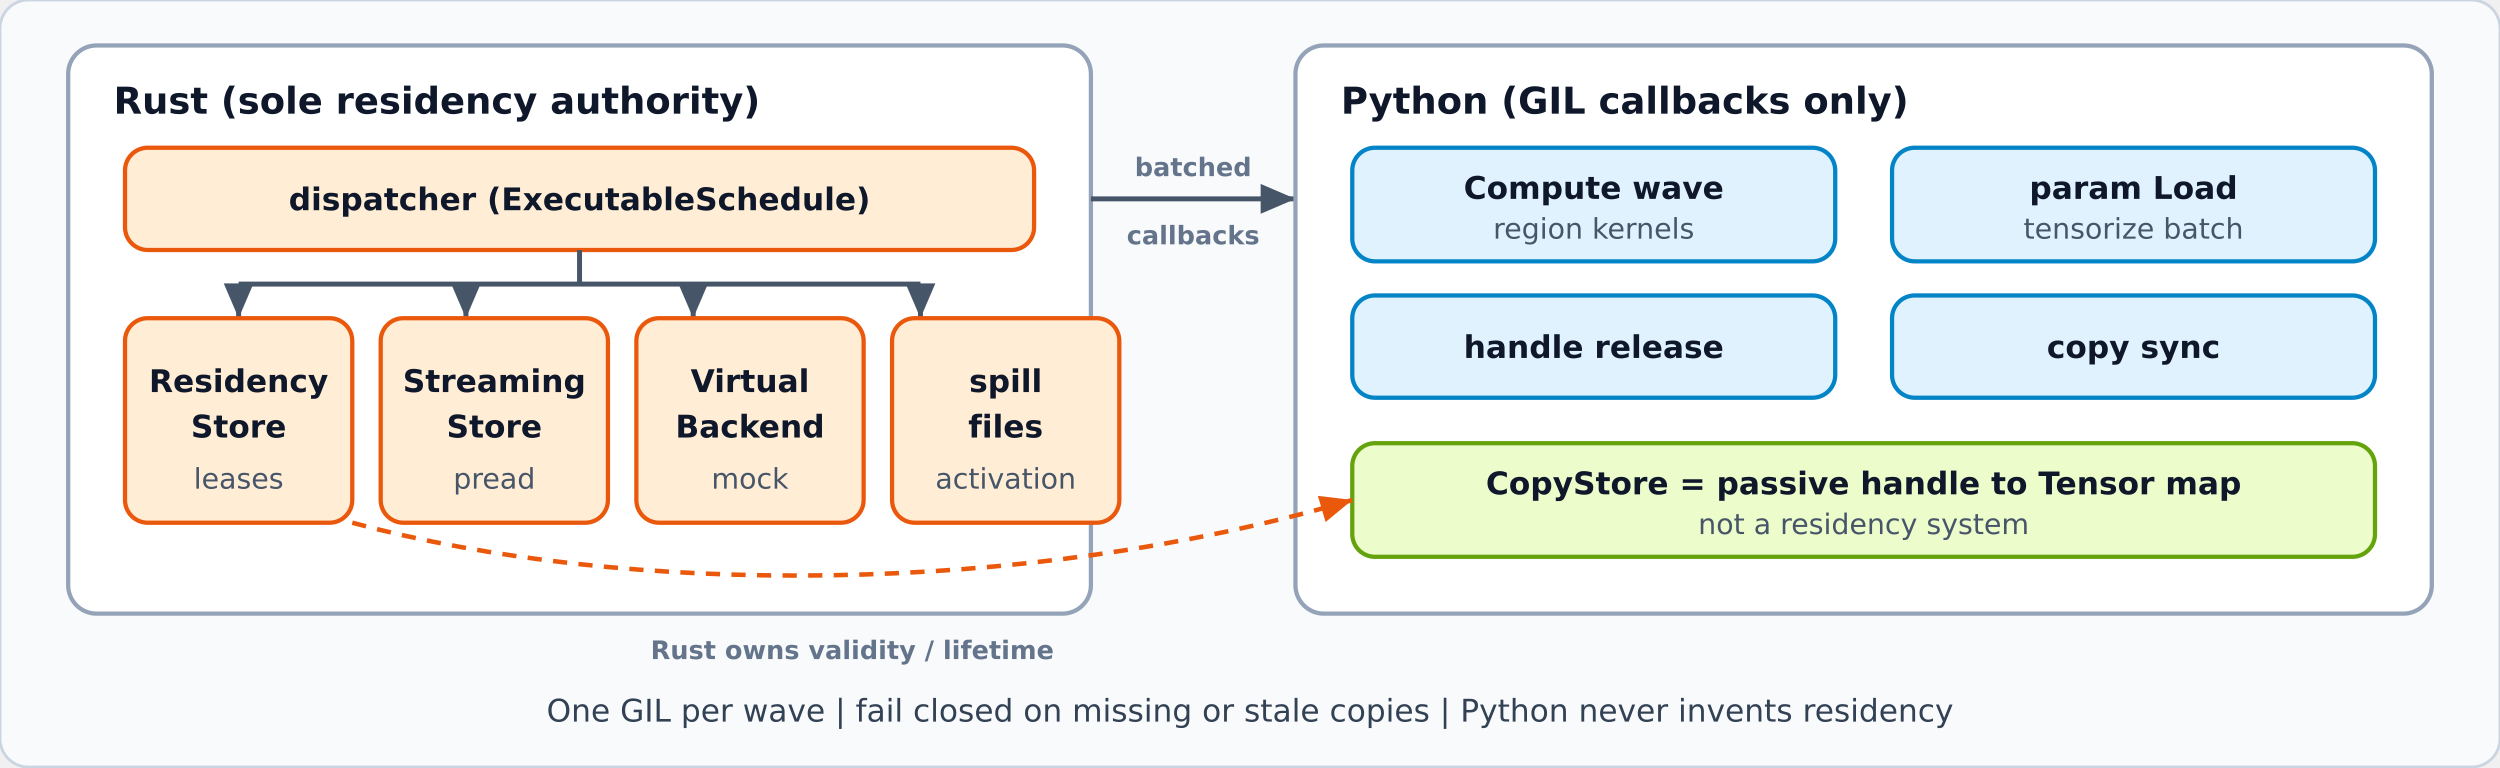
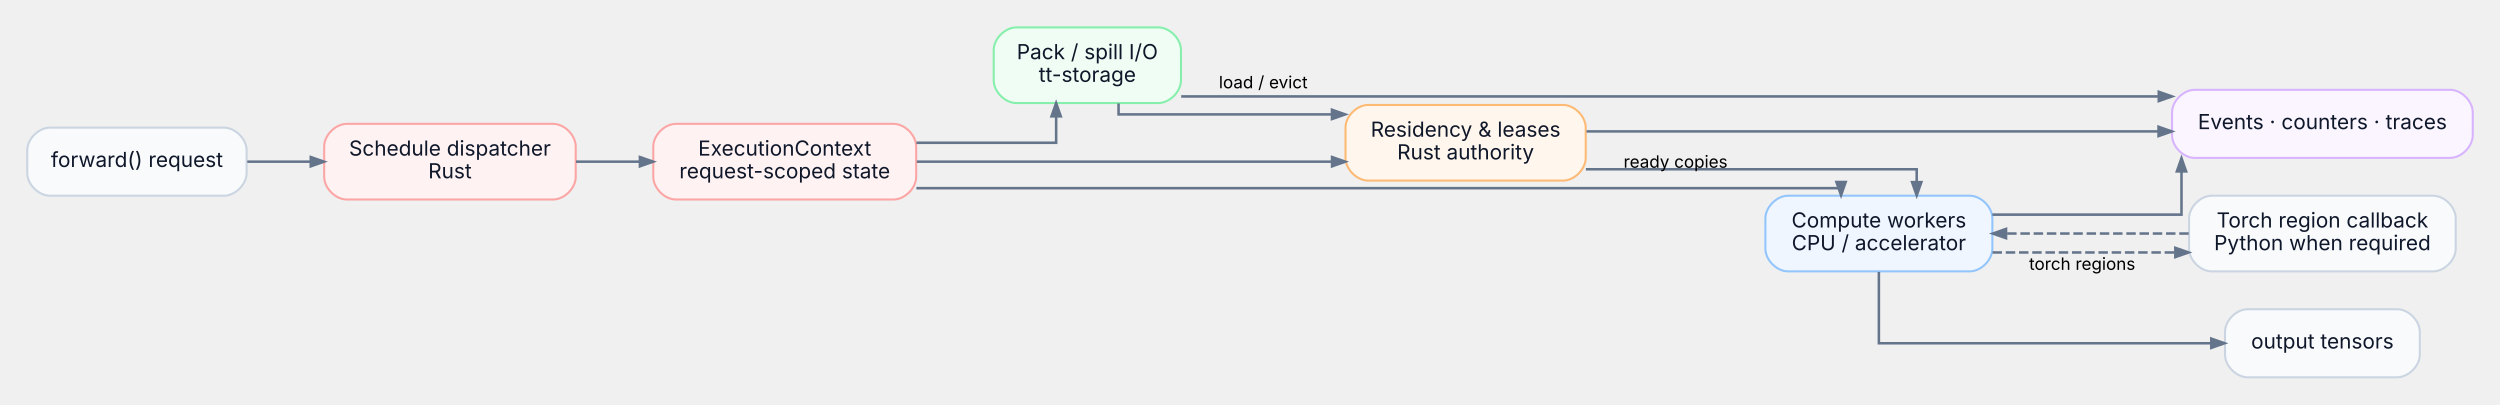
- <svg xmlns="http://www.w3.org/2000/svg" width="880" height="270" viewBox="0 0 880 270" role="img" aria-label="TensorTorrent runtime: Rust authority and Python callbacks">
-   <defs>
-     <style type="text/css">
-       .frame { fill: #f8fafc; stroke: #cbd5e1; stroke-width: 1; }
-       .panel { fill: #ffffff; stroke: #94a3b8; stroke-width: 1.5; }
-       .rust { fill: #ffedd5; stroke: #ea580c; stroke-width: 1.5; }
-       .py { fill: #e0f2fe; stroke: #0284c7; stroke-width: 1.5; }
-       .bag { fill: #ecfccb; stroke: #65a30d; stroke-width: 1.5; }
-       .title { font: 700 13px DejaVu Sans, sans-serif; fill: #0f172a; }
-       .item { font: 600 11px DejaVu Sans, sans-serif; fill: #0f172a; text-anchor: middle; }
-       .sub { font: 500 10px DejaVu Sans, sans-serif; fill: #475569; text-anchor: middle; }
-       .lbl { font: 600 9px DejaVu Sans, sans-serif; fill: #64748b; text-anchor: middle; }
-       .note { font: 500 11px DejaVu Sans, sans-serif; fill: #334155; text-anchor: middle; }
-       .edge { stroke: #475569; stroke-width: 1.75; fill: none; marker-end: url(#arrow); }
-       .rail { stroke: #475569; stroke-width: 1.75; fill: none; }
-       .auth { stroke: #ea580c; stroke-width: 1.6; stroke-dasharray: 5 4; fill: none; marker-end: url(#arrowOrange); }
-     </style>
-     <marker id="arrow" markerWidth="8" markerHeight="8" refX="7" refY="3" orient="auto">
-       <path d="M0,0 L7,3 L0,6 Z" fill="#475569" />
-     </marker>
-     <marker id="arrowOrange" markerWidth="8" markerHeight="8" refX="7" refY="3" orient="auto">
-       <path d="M0,0 L7,3 L0,6 Z" fill="#ea580c" />
-     </marker>
-   </defs>
-   <rect width="880" height="270" rx="10" class="frame" />
-   <rect x="24" y="16" width="360" height="200" rx="10" class="panel" />
-   <text x="40" y="40" class="title">Rust (sole residency authority)</text>
-   <rect x="44" y="52" width="320" height="36" rx="8" class="rust" />
-   <text x="204" y="74" class="item">dispatcher  (ExecutableSchedule)</text>
-   <path class="rail" d="M204 88 V100" />
-   <path class="rail" d="M84 100 H324" />
-   <path class="edge" d="M84 100 V112" />
-   <path class="edge" d="M164 100 V112" />
-   <path class="edge" d="M244 100 V112" />
-   <path class="edge" d="M324 100 V112" />
-   <rect x="44" y="112" width="80" height="72" rx="8" class="rust" />
-   <text x="84" y="138" class="item">Residency</text>
-   <text x="84" y="154" class="item">Store</text>
-   <text x="84" y="172" class="sub">leases</text>
-   <rect x="134" y="112" width="80" height="72" rx="8" class="rust" />
-   <text x="174" y="138" class="item">Streaming</text>
-   <text x="174" y="154" class="item">Store</text>
-   <text x="174" y="172" class="sub">pread</text>
-   <rect x="224" y="112" width="80" height="72" rx="8" class="rust" />
-   <text x="264" y="138" class="item">Virtual</text>
-   <text x="264" y="154" class="item">Backend</text>
-   <text x="264" y="172" class="sub">mock</text>
-   <rect x="314" y="112" width="80" height="72" rx="8" class="rust" />
-   <text x="354" y="138" class="item">spill</text>
-   <text x="354" y="154" class="item">files</text>
-   <text x="354" y="172" class="sub">activation</text>
-   <path class="edge" d="M384 70 H456" />
-   <text x="420" y="62" class="lbl">batched</text>
-   <text x="420" y="86" class="lbl">callbacks</text>
-   <rect x="456" y="16" width="400" height="200" rx="10" class="panel" />
-   <text x="472" y="40" class="title">Python (GIL callbacks only)</text>
-   <rect x="476" y="52" width="170" height="40" rx="8" class="py" />
-   <text x="561" y="70" class="item">Compute wave</text>
-   <text x="561" y="84" class="sub">region kernels</text>
-   <rect x="666" y="52" width="170" height="40" rx="8" class="py" />
-   <text x="751" y="70" class="item">param Load</text>
-   <text x="751" y="84" class="sub">tensorize batch</text>
-   <rect x="476" y="104" width="170" height="36" rx="8" class="py" />
-   <text x="561" y="126" class="item">handle release</text>
-   <rect x="666" y="104" width="170" height="36" rx="8" class="py" />
-   <text x="751" y="126" class="item">copy sync</text>
-   <rect x="476" y="156" width="360" height="40" rx="8" class="bag" />
-   <text x="656" y="174" class="item">CopyStore = passive handle to Tensor map</text>
-   <text x="656" y="188" class="sub">not a residency system</text>
-   <path class="auth" d="M124 184 C220 210 360 210 476 176" />
-   <text x="300" y="232" class="lbl">Rust owns validity / lifetime</text>
-   <text x="440" y="254" class="note">One GIL per wave | fail closed on missing or stale copies | Python never invents residency</text>
+ <svg xmlns="http://www.w3.org/2000/svg" width="1322pt" height="214pt" viewBox="0.00 0.00 1321.80 213.80">
+   <g id="graph0" class="graph" transform="scale(1 1) rotate(0) translate(14.4 199.4)">
+     <g id="node1" class="node">
+       <path fill="#f8fafc" stroke="#cbd5e1" stroke-width="1.1" d="M104,-132C104,-132 12,-132 12,-132 6,-132 0,-126 0,-120 0,-120 0,-108 0,-108 0,-102 6,-96 12,-96 12,-96 104,-96 104,-96 110,-96 116,-102 116,-108 116,-108 116,-120 116,-120 116,-126 110,-132 104,-132" />
+       <text text-anchor="middle" x="58" y="-111.2" font-family="Inter" font-size="11.00" fill="#0f172a">forward() request</text>
+     </g>
+     <g id="node2" class="node">
+       <path fill="#fef2f2" stroke="#fca5a5" stroke-width="1.1" d="M278,-134C278,-134 169,-134 169,-134 163,-134 157,-128 157,-122 157,-122 157,-106 157,-106 157,-100 163,-94 169,-94 169,-94 278,-94 278,-94 284,-94 290,-100 290,-106 290,-106 290,-122 290,-122 290,-128 284,-134 278,-134" />
+       <text text-anchor="middle" x="223.5" y="-117.2" font-family="Inter" font-size="11.00" fill="#0f172a">Schedule dispatcher</text>
+       <text text-anchor="middle" x="223.5" y="-105.2" font-family="Inter" font-size="11.00" fill="#0f172a">Rust</text>
+     </g>
+     <g id="edge1" class="edge">
+       <path fill="none" stroke="#64748b" stroke-width="1.35" d="M116.35,-114C116.35,-114 149.92,-114 149.92,-114" />
+       <polygon fill="#64748b" stroke="#64748b" stroke-width="1.35" points="149.92,-116.45 156.92,-114 149.92,-111.55 149.92,-116.45" />
+     </g>
+     <g id="node3" class="node">
+       <path fill="#fef2f2" stroke="#fca5a5" stroke-width="1.1" d="M458,-134C458,-134 343,-134 343,-134 337,-134 331,-128 331,-122 331,-122 331,-106 331,-106 331,-100 337,-94 343,-94 343,-94 458,-94 458,-94 464,-94 470,-100 470,-106 470,-106 470,-122 470,-122 470,-128 464,-134 458,-134" />
+       <text text-anchor="middle" x="400.5" y="-117.2" font-family="Inter" font-size="11.00" fill="#0f172a">ExecutionContext</text>
+       <text text-anchor="middle" x="400.5" y="-105.2" font-family="Inter" font-size="11.00" fill="#0f172a">request-scoped state</text>
+     </g>
+     <g id="edge2" class="edge">
+       <path fill="none" stroke="#64748b" stroke-width="1.35" d="M290.16,-114C290.16,-114 323.95,-114 323.95,-114" />
+       <polygon fill="#64748b" stroke="#64748b" stroke-width="1.35" points="323.95,-116.45 330.95,-114 323.95,-111.55 323.95,-116.45" />
+     </g>
+     <g id="node4" class="node">
+       <path fill="#fff7ed" stroke="#fdba74" stroke-width="1.1" d="M812,-144C812,-144 709,-144 709,-144 703,-144 697,-138 697,-132 697,-132 697,-116 697,-116 697,-110 703,-104 709,-104 709,-104 812,-104 812,-104 818,-104 824,-110 824,-116 824,-116 824,-132 824,-132 824,-138 818,-144 812,-144" />
+       <text text-anchor="middle" x="760.5" y="-127.2" font-family="Inter" font-size="11.00" fill="#0f172a">Residency &amp; leases</text>
+       <text text-anchor="middle" x="760.5" y="-115.2" font-family="Inter" font-size="11.00" fill="#0f172a">Rust authority</text>
+     </g>
+     <g id="edge3" class="edge">
+       <path fill="none" stroke="#64748b" stroke-width="1.35" d="M470.34,-114C470.34,-114 689.89,-114 689.89,-114" />
+       <polygon fill="#64748b" stroke="#64748b" stroke-width="1.35" points="689.89,-116.45 696.89,-114 689.89,-111.55 689.89,-116.45" />
+     </g>
+     <g id="node5" class="node">
+       <path fill="#f0fdf4" stroke="#86efac" stroke-width="1.1" d="M598,-185C598,-185 523,-185 523,-185 517,-185 511,-179 511,-173 511,-173 511,-157 511,-157 511,-151 517,-145 523,-145 523,-145 598,-145 598,-145 604,-145 610,-151 610,-157 610,-157 610,-173 610,-173 610,-179 604,-185 598,-185" />
+       <text text-anchor="middle" x="560.5" y="-168.2" font-family="Inter" font-size="11.00" fill="#0f172a">Pack / spill I/O</text>
+       <text text-anchor="middle" x="560.5" y="-156.2" font-family="Inter" font-size="11.00" fill="#0f172a">tt-storage</text>
+     </g>
+     <g id="edge4" class="edge">
+       <path fill="none" stroke="#64748b" stroke-width="1.35" d="M470.15,-124C506.71,-124 544,-124 544,-124 544,-124 544,-137.98 544,-137.98" />
+       <polygon fill="#64748b" stroke="#64748b" stroke-width="1.35" points="541.55,-137.98 544,-144.98 546.45,-137.98 541.55,-137.98" />
+     </g>
+     <g id="node6" class="node">
+       <path fill="#eff6ff" stroke="#93c5fd" stroke-width="1.1" d="M1027,-96C1027,-96 931,-96 931,-96 925,-96 919,-90 919,-84 919,-84 919,-68 919,-68 919,-62 925,-56 931,-56 931,-56 1027,-56 1027,-56 1033,-56 1039,-62 1039,-68 1039,-68 1039,-84 1039,-84 1039,-90 1033,-96 1027,-96" />
+       <text text-anchor="middle" x="979" y="-79.2" font-family="Inter" font-size="11.00" fill="#0f172a">Compute workers</text>
+       <text text-anchor="middle" x="979" y="-67.2" font-family="Inter" font-size="11.00" fill="#0f172a">CPU / accelerator</text>
+     </g>
+     <g id="edge5" class="edge">
+       <path fill="none" stroke="#64748b" stroke-width="1.35" d="M470.11,-100C619.82,-100 959,-100 959,-100 959,-100 959,-99.62 959,-99.62" />
+       <polygon fill="#64748b" stroke="#64748b" stroke-width="1.35" points="961.45,-103.25 959,-96.25 956.55,-103.25 961.45,-103.25" />
+     </g>
+     <g id="edge8" class="edge">
+       <path fill="none" stroke="#64748b" stroke-width="1.35" d="M824.1,-110C894.75,-110 999,-110 999,-110 999,-110 999,-103.17 999,-103.17" />
+       <polygon fill="#64748b" stroke="#64748b" stroke-width="1.35" points="1001.45,-103.17 999,-96.17 996.55,-103.17 1001.45,-103.17" />
+       <text text-anchor="middle" x="871.5" y="-110.8" font-family="Inter" font-size="9.00">ready copies</text>
+     </g>
+     <g id="node8" class="node">
+       <path fill="#faf5ff" stroke="#d8b4fe" stroke-width="1.1" d="M1281,-152C1281,-152 1146,-152 1146,-152 1140,-152 1134,-146 1134,-140 1134,-140 1134,-128 1134,-128 1134,-122 1140,-116 1146,-116 1146,-116 1281,-116 1281,-116 1287,-116 1293,-122 1293,-128 1293,-128 1293,-140 1293,-140 1293,-146 1287,-152 1281,-152" />
+       <text text-anchor="middle" x="1213.5" y="-131.2" font-family="Inter" font-size="11.00" fill="#0f172a">Events · counters · traces</text>
+     </g>
+     <g id="edge11" class="edge">
+       <path fill="none" stroke="#64748b" stroke-width="1.35" d="M824.44,-130C824.44,-130 1126.87,-130 1126.87,-130" />
+       <polygon fill="#64748b" stroke="#64748b" stroke-width="1.35" points="1126.87,-132.45 1133.87,-130 1126.87,-127.55 1126.87,-132.45" />
+     </g>
+     <g id="edge9" class="edge">
+       <path fill="none" stroke="#64748b" stroke-width="1.35" d="M577,-144.77C577,-141.41 577,-139 577,-139 577,-139 689.84,-139 689.84,-139" />
+       <polygon fill="#64748b" stroke="#64748b" stroke-width="1.35" points="689.84,-141.45 696.84,-139 689.84,-136.55 689.84,-141.45" />
+       <text text-anchor="middle" x="653.5" y="-152.8" font-family="Inter" font-size="9.00">load / evict</text>
+     </g>
+     <g id="edge12" class="edge">
+       <path fill="none" stroke="#64748b" stroke-width="1.35" d="M610.12,-148.5C610.12,-148.5 1126.99,-148.5 1126.99,-148.5" />
+       <polygon fill="#64748b" stroke="#64748b" stroke-width="1.35" points="1126.99,-150.95 1133.99,-148.5 1126.99,-146.05 1126.99,-150.95" />
+     </g>
+     <g id="node7" class="node">
+       <path fill="#f8fafc" stroke="#cbd5e1" stroke-width="1.1" d="M1272,-96C1272,-96 1155,-96 1155,-96 1149,-96 1143,-90 1143,-84 1143,-84 1143,-68 1143,-68 1143,-62 1149,-56 1155,-56 1155,-56 1272,-56 1272,-56 1278,-56 1284,-62 1284,-68 1284,-68 1284,-84 1284,-84 1284,-90 1278,-96 1272,-96" />
+       <text text-anchor="middle" x="1213.5" y="-79.2" font-family="Inter" font-size="11.00" fill="#0f172a">Torch region callback</text>
+       <text text-anchor="middle" x="1213.5" y="-67.2" font-family="Inter" font-size="11.00" fill="#0f172a">Python when required</text>
+     </g>
+     <g id="edge6" class="edge">
+       <path fill="none" stroke="#64748b" stroke-width="1.35" stroke-dasharray="5,2" d="M1039.09,-66C1039.09,-66 1135.74,-66 1135.74,-66" />
+       <polygon fill="#64748b" stroke="#64748b" stroke-width="1.35" points="1135.74,-68.45 1142.74,-66 1135.74,-63.55 1135.74,-68.45" />
+       <text text-anchor="middle" x="1086.5" y="-56.8" font-family="Inter" font-size="9.00">torch regions</text>
+     </g>
+     <g id="edge10" class="edge">
+       <path fill="none" stroke="#64748b" stroke-width="1.35" d="M1039.03,-86C1084.43,-86 1139,-86 1139,-86 1139,-86 1139,-108.85 1139,-108.85" />
+       <polygon fill="#64748b" stroke="#64748b" stroke-width="1.35" points="1136.55,-108.85 1139,-115.85 1141.45,-108.85 1136.55,-108.85" />
+     </g>
+     <g id="node9" class="node">
+       <path fill="#f8fafc" stroke="#cbd5e1" stroke-width="1.1" d="M1253,-36C1253,-36 1174,-36 1174,-36 1168,-36 1162,-30 1162,-24 1162,-24 1162,-12 1162,-12 1162,-6 1168,0 1174,0 1174,0 1253,0 1253,0 1259,0 1265,-6 1265,-12 1265,-12 1265,-24 1265,-24 1265,-30 1259,-36 1253,-36" />
+       <text text-anchor="middle" x="1213.5" y="-15.2" font-family="Inter" font-size="11.00" fill="#0f172a">output tensors</text>
+     </g>
+     <g id="edge13" class="edge">
+       <path fill="none" stroke="#64748b" stroke-width="1.35" d="M979,-55.71C979,-38.99 979,-18 979,-18 979,-18 1154.75,-18 1154.75,-18" />
+       <polygon fill="#64748b" stroke="#64748b" stroke-width="1.35" points="1154.75,-20.45 1161.75,-18 1154.75,-15.55 1154.75,-20.45" />
+     </g>
+     <g id="edge7" class="edge">
+       <path fill="none" stroke="#64748b" stroke-width="1.35" stroke-dasharray="5,2" d="M1142.82,-76C1142.82,-76 1046.23,-76 1046.23,-76" />
+       <polygon fill="#64748b" stroke="#64748b" stroke-width="1.35" points="1046.23,-73.55 1039.23,-76 1046.23,-78.45 1046.23,-73.55" />
+     </g>
+   </g>
</svg>
